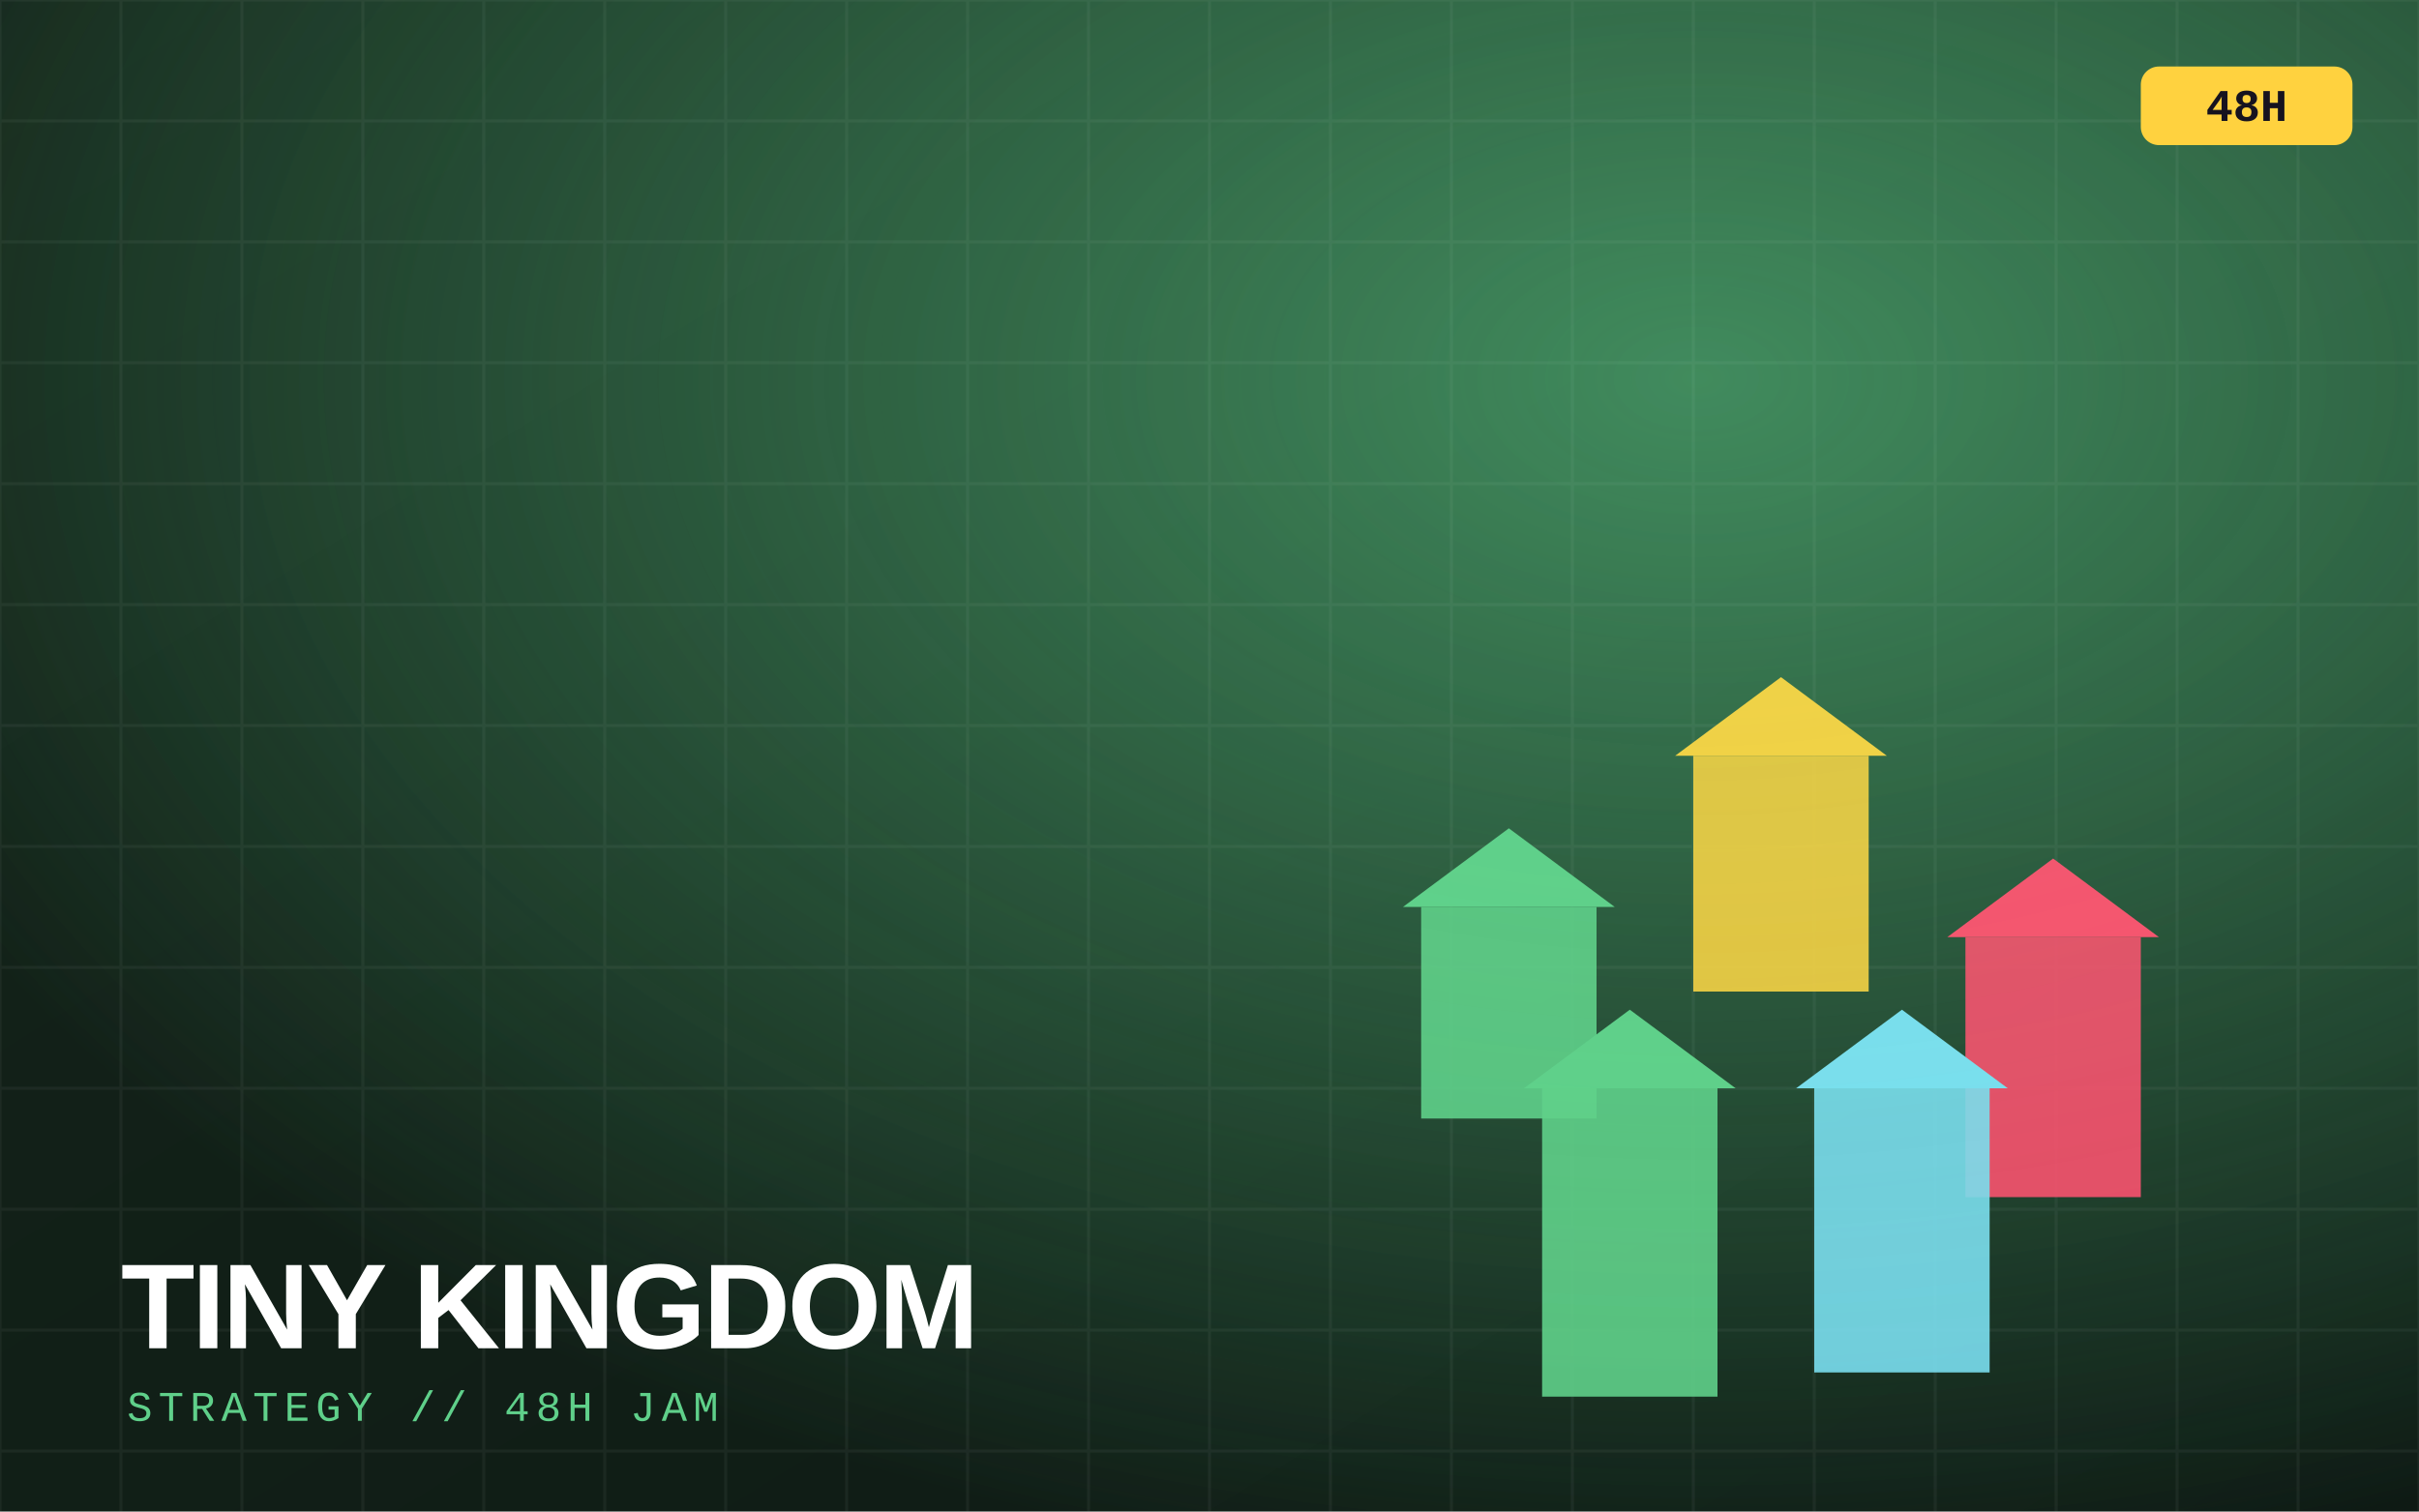
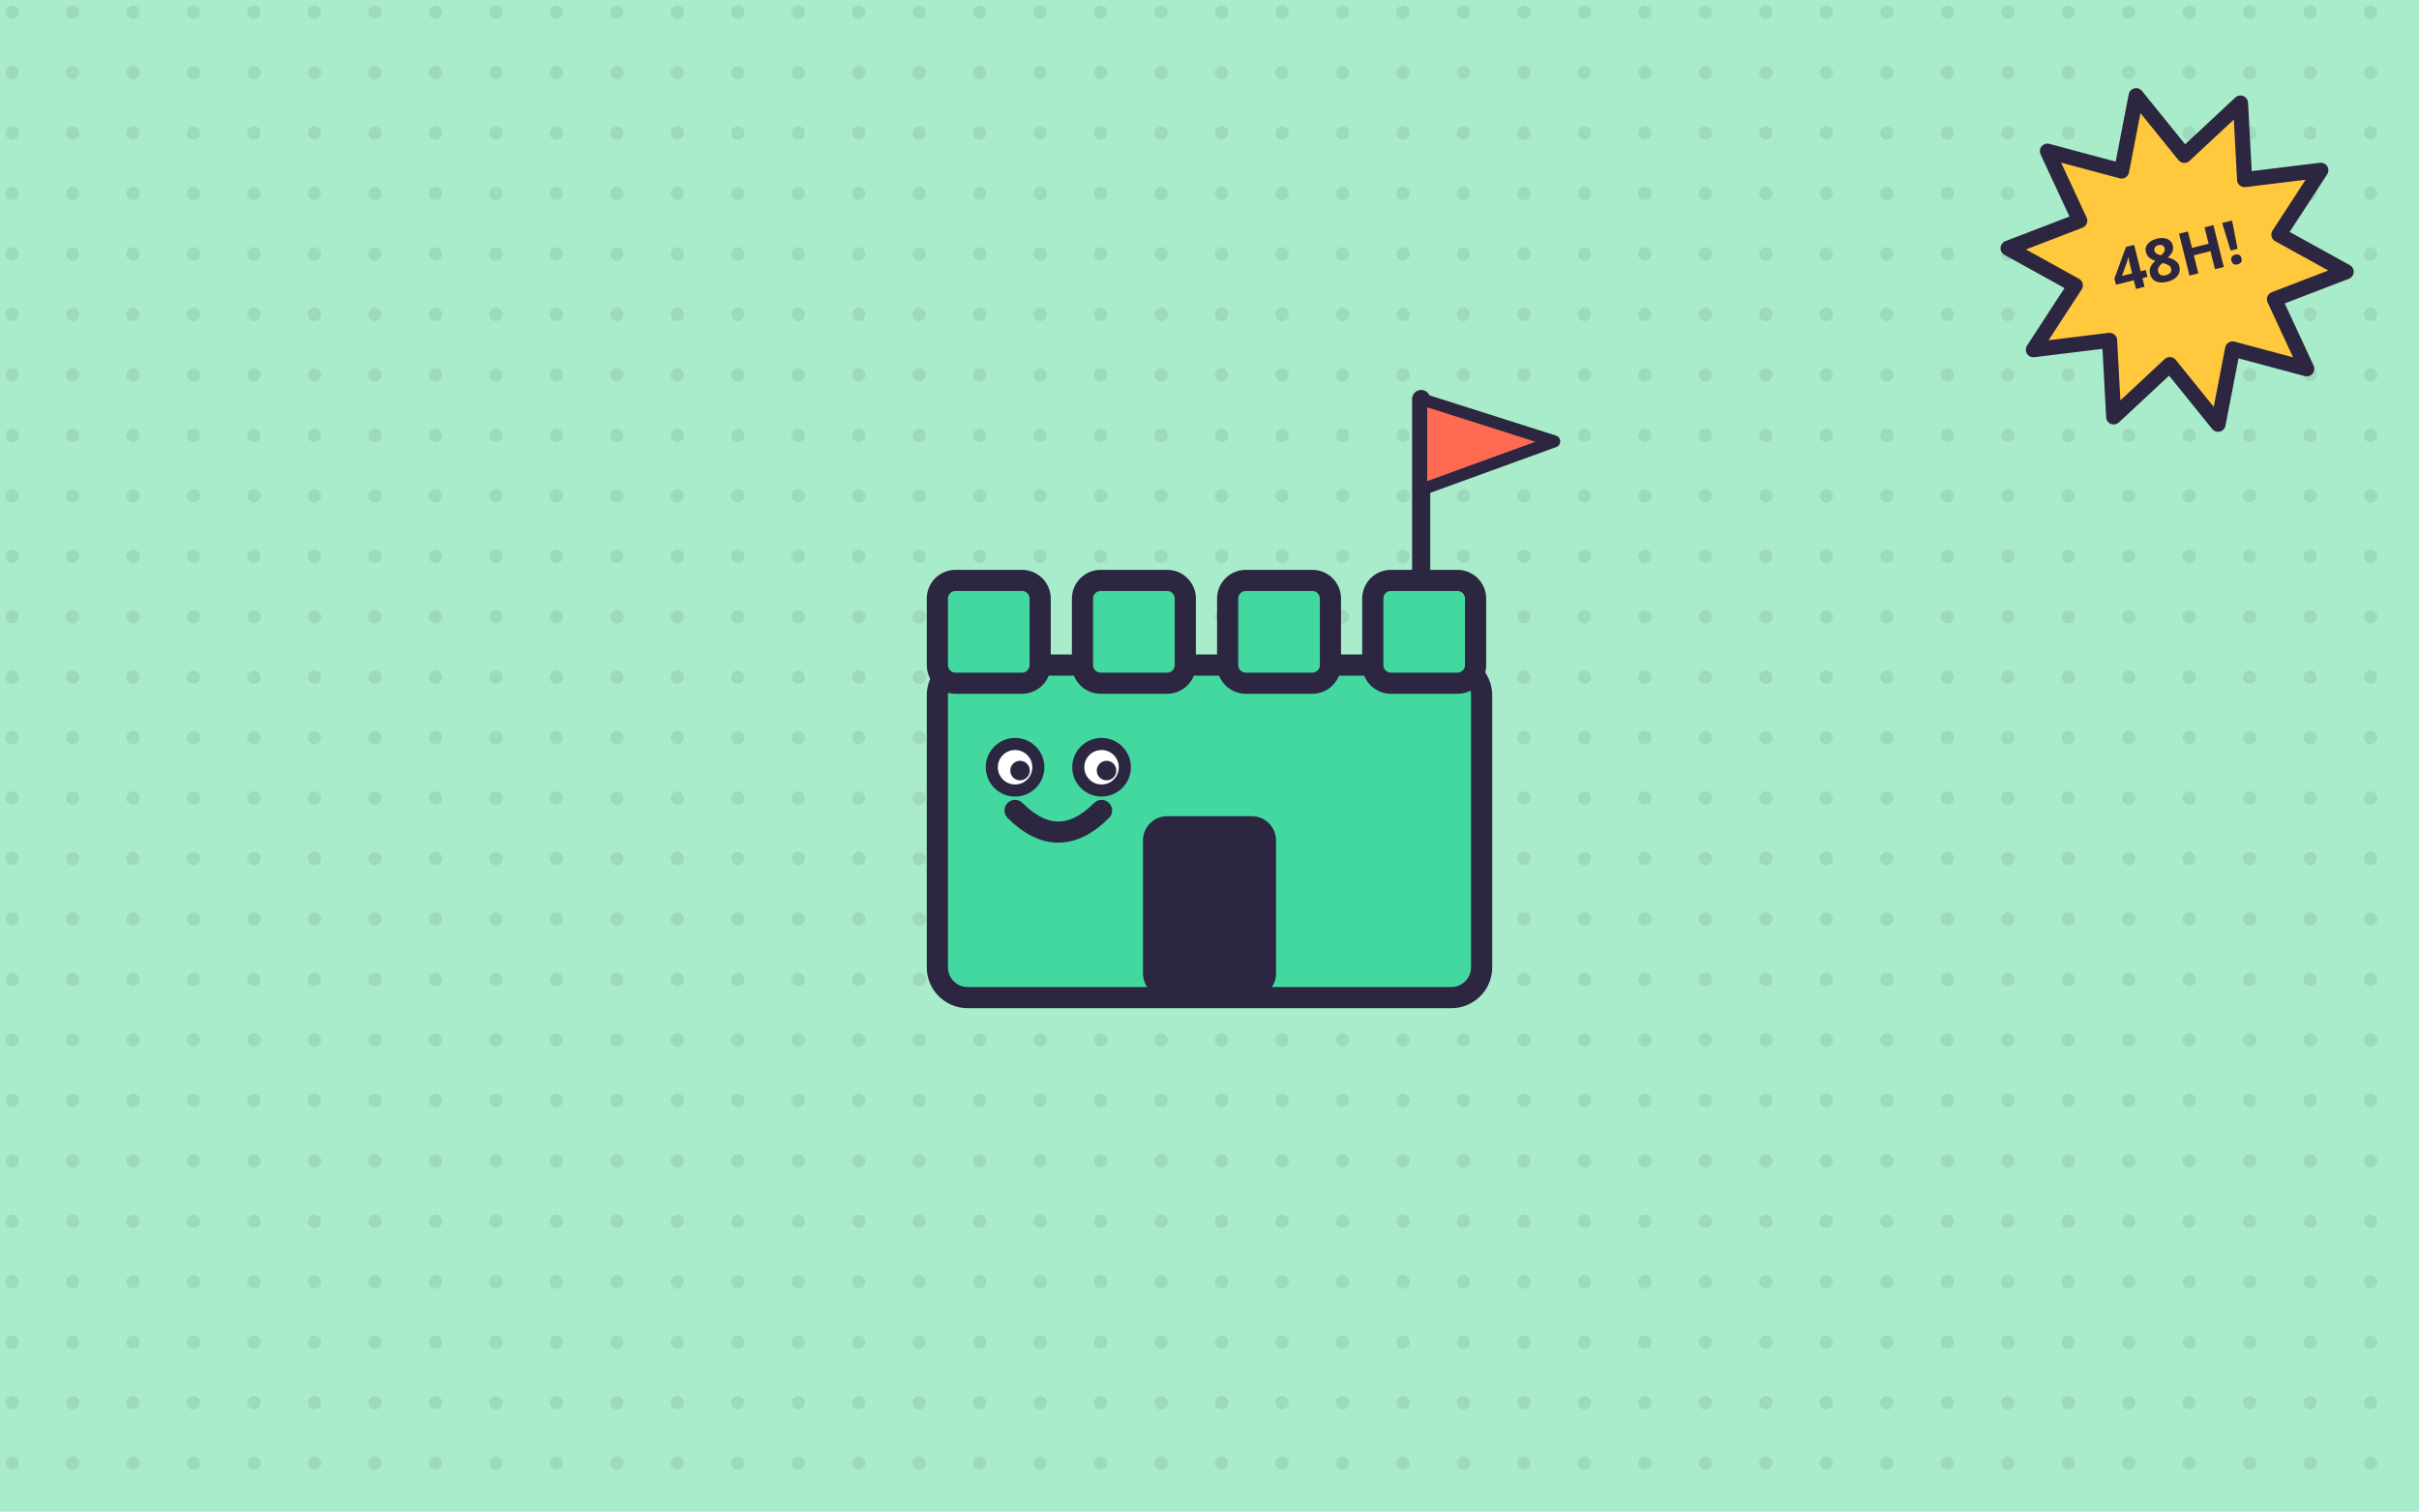
<svg xmlns="http://www.w3.org/2000/svg" viewBox="0 0 800 500" width="800" height="500">
+   <rect width="800" height="500" fill="#A9ECCB" />
  <defs>
-     <linearGradient id="g" x1="0" y1="0" x2="1" y2="1">
-       <stop offset="0" stop-color="#14241A" />
-       <stop offset="1" stop-color="#0E1A14" />
-     </linearGradient>
-     <radialGradient id="glow" cx="0.7" cy="0.25" r="0.8">
-       <stop offset="0" stop-color="#5FD08A" stop-opacity="0.55" />
-       <stop offset="1" stop-color="#5FD08A" stop-opacity="0" />
-     </radialGradient>
+     <pattern id="ht" width="20" height="20" patternUnits="userSpaceOnUse">
+       <circle cx="4" cy="4" r="2.2" fill="#2D2640" opacity="0.1" />
+     </pattern>
  </defs>
-   <rect width="800" height="500" fill="url(#g)" />
-   <rect width="800" height="500" fill="url(#glow)" />
-   <g opacity="0.05" stroke="#ffffff" stroke-width="1">
-     <line x1="0" y1="0" x2="0" y2="500" />
-     <line x1="40" y1="0" x2="40" y2="500" />
-     <line x1="80" y1="0" x2="80" y2="500" />
-     <line x1="120" y1="0" x2="120" y2="500" />
-     <line x1="160" y1="0" x2="160" y2="500" />
-     <line x1="200" y1="0" x2="200" y2="500" />
-     <line x1="240" y1="0" x2="240" y2="500" />
-     <line x1="280" y1="0" x2="280" y2="500" />
-     <line x1="320" y1="0" x2="320" y2="500" />
-     <line x1="360" y1="0" x2="360" y2="500" />
-     <line x1="400" y1="0" x2="400" y2="500" />
-     <line x1="440" y1="0" x2="440" y2="500" />
-     <line x1="480" y1="0" x2="480" y2="500" />
-     <line x1="520" y1="0" x2="520" y2="500" />
-     <line x1="560" y1="0" x2="560" y2="500" />
-     <line x1="600" y1="0" x2="600" y2="500" />
-     <line x1="640" y1="0" x2="640" y2="500" />
-     <line x1="680" y1="0" x2="680" y2="500" />
-     <line x1="720" y1="0" x2="720" y2="500" />
-     <line x1="760" y1="0" x2="760" y2="500" />
-     <line x1="800" y1="0" x2="800" y2="500" />
-     <line x1="0" y1="0" x2="800" y2="0" />
-     <line x1="0" y1="40" x2="800" y2="40" />
-     <line x1="0" y1="80" x2="800" y2="80" />
-     <line x1="0" y1="120" x2="800" y2="120" />
-     <line x1="0" y1="160" x2="800" y2="160" />
-     <line x1="0" y1="200" x2="800" y2="200" />
-     <line x1="0" y1="240" x2="800" y2="240" />
-     <line x1="0" y1="280" x2="800" y2="280" />
-     <line x1="0" y1="320" x2="800" y2="320" />
-     <line x1="0" y1="360" x2="800" y2="360" />
-     <line x1="0" y1="400" x2="800" y2="400" />
-     <line x1="0" y1="440" x2="800" y2="440" />
-     <line x1="0" y1="480" x2="800" y2="480" />
+   <rect width="800" height="500" fill="url(#ht)" />
+   <g>
+     <rect x="310" y="220" width="180" height="110" rx="10" fill="#43D8A0" stroke="#2D2640" stroke-width="7" stroke-linejoin="round" stroke-linecap="round" />
+     <rect x="310" y="192" width="34" height="34" rx="6" fill="#43D8A0" stroke="#2D2640" stroke-width="7" stroke-linejoin="round" stroke-linecap="round" />
+     <rect x="358" y="192" width="34" height="34" rx="6" fill="#43D8A0" stroke="#2D2640" stroke-width="7" stroke-linejoin="round" stroke-linecap="round" />
+     <rect x="406" y="192" width="34" height="34" rx="6" fill="#43D8A0" stroke="#2D2640" stroke-width="7" stroke-linejoin="round" stroke-linecap="round" />
+     <rect x="454" y="192" width="34" height="34" rx="6" fill="#43D8A0" stroke="#2D2640" stroke-width="7" stroke-linejoin="round" stroke-linecap="round" />
+     <rect x="378" y="270" width="44" height="60" rx="8" fill="#2D2640" />
+     <line x1="470" y1="192" x2="470" y2="132" stroke="#2D2640" stroke-width="6" stroke-linejoin="round" stroke-linecap="round" />
+     <path d="M470 132 l44 14 l-44 16 Z" fill="#FF6A52" stroke="#2D2640" stroke-width="4" stroke-linejoin="round" stroke-linecap="round" />
+     <g>
+       <circle cx="335.7" cy="253.8" r="7.7" fill="#fff" stroke="#2D2640" stroke-width="4" stroke-linejoin="round" stroke-linecap="round" />
+       <circle cx="337.35" cy="254.9" r="3.234" fill="#2D2640" />
+       <circle cx="364.3" cy="253.8" r="7.7" fill="#fff" stroke="#2D2640" stroke-width="4" stroke-linejoin="round" stroke-linecap="round" />
+       <circle cx="365.95" cy="254.9" r="3.234" fill="#2D2640" />
+       <path d="M335.7 268.1 Q350 282.4 364.3 268.1" fill="none" stroke="#2D2640" stroke-width="7" stroke-linejoin="round" stroke-linecap="round" />
+     </g>
  </g>
-   <g>
-     <rect x="470" y="300" width="58" height="70" fill="#5FD08A" opacity="0.9" />
-     <polygon points="464,300 499,274 534,300" fill="#5FD08A" />
-     <rect x="560" y="250" width="58" height="78" fill="#FFD23F" opacity="0.9" />
-     <polygon points="554,250 589,224 624,250" fill="#FFD23F" />
-     <rect x="650" y="310" width="58" height="86" fill="#FF4D6D" opacity="0.9" />
-     <polygon points="644,310 679,284 714,310" fill="#FF4D6D" />
-     <rect x="600" y="360" width="58" height="94" fill="#7BDFF2" opacity="0.9" />
-     <polygon points="594,360 629,334 664,360" fill="#7BDFF2" />
-     <rect x="510" y="360" width="58" height="102" fill="#5FD08A" opacity="0.9" />
-     <polygon points="504,360 539,334 574,360" fill="#5FD08A" />
+   <g transform="rotate(-14 720 86)">
+     <polygon points="720.0,30.0 730.7,53.0 752.9,40.7 748.1,65.6 773.3,68.7 754.7,86.0 773.3,103.3 748.1,106.4 752.9,131.3 730.7,119.0 720.0,142.0 709.3,119.0 687.1,131.3 691.9,106.4 666.7,103.3 685.3,86.0 666.7,68.7 691.9,65.6 687.1,40.7 709.3,53.0" fill="#FFC83D" stroke="#2D2640" stroke-width="5" stroke-linejoin="round" stroke-linecap="round" />
+     <text x="720" y="92" font-family="Arial Black, sans-serif" font-weight="900" font-size="20" fill="#2D2640" text-anchor="middle">48H!</text>
  </g>
-   <rect width="800" height="500" fill="url(#glow)" opacity="0.25" />
-   <g font-family="Courier New, monospace" font-weight="bold">
-     <rect x="708" y="22" width="70" height="26" rx="6" fill="#FFD23F" />
-     <text x="743" y="40" font-size="15" fill="#16131F" text-anchor="middle">48H</text>
-   </g>
-   <text x="40" y="446" font-family="Arial Black, Arial, sans-serif" font-weight="900" font-size="40" fill="#fff" letter-spacing="-1">TINY KINGDOM</text>
-   <text x="42" y="470" font-family="Courier New, monospace" font-size="14" fill="#5FD08A" letter-spacing="2">STRATEGY // 48H JAM</text>
</svg>
